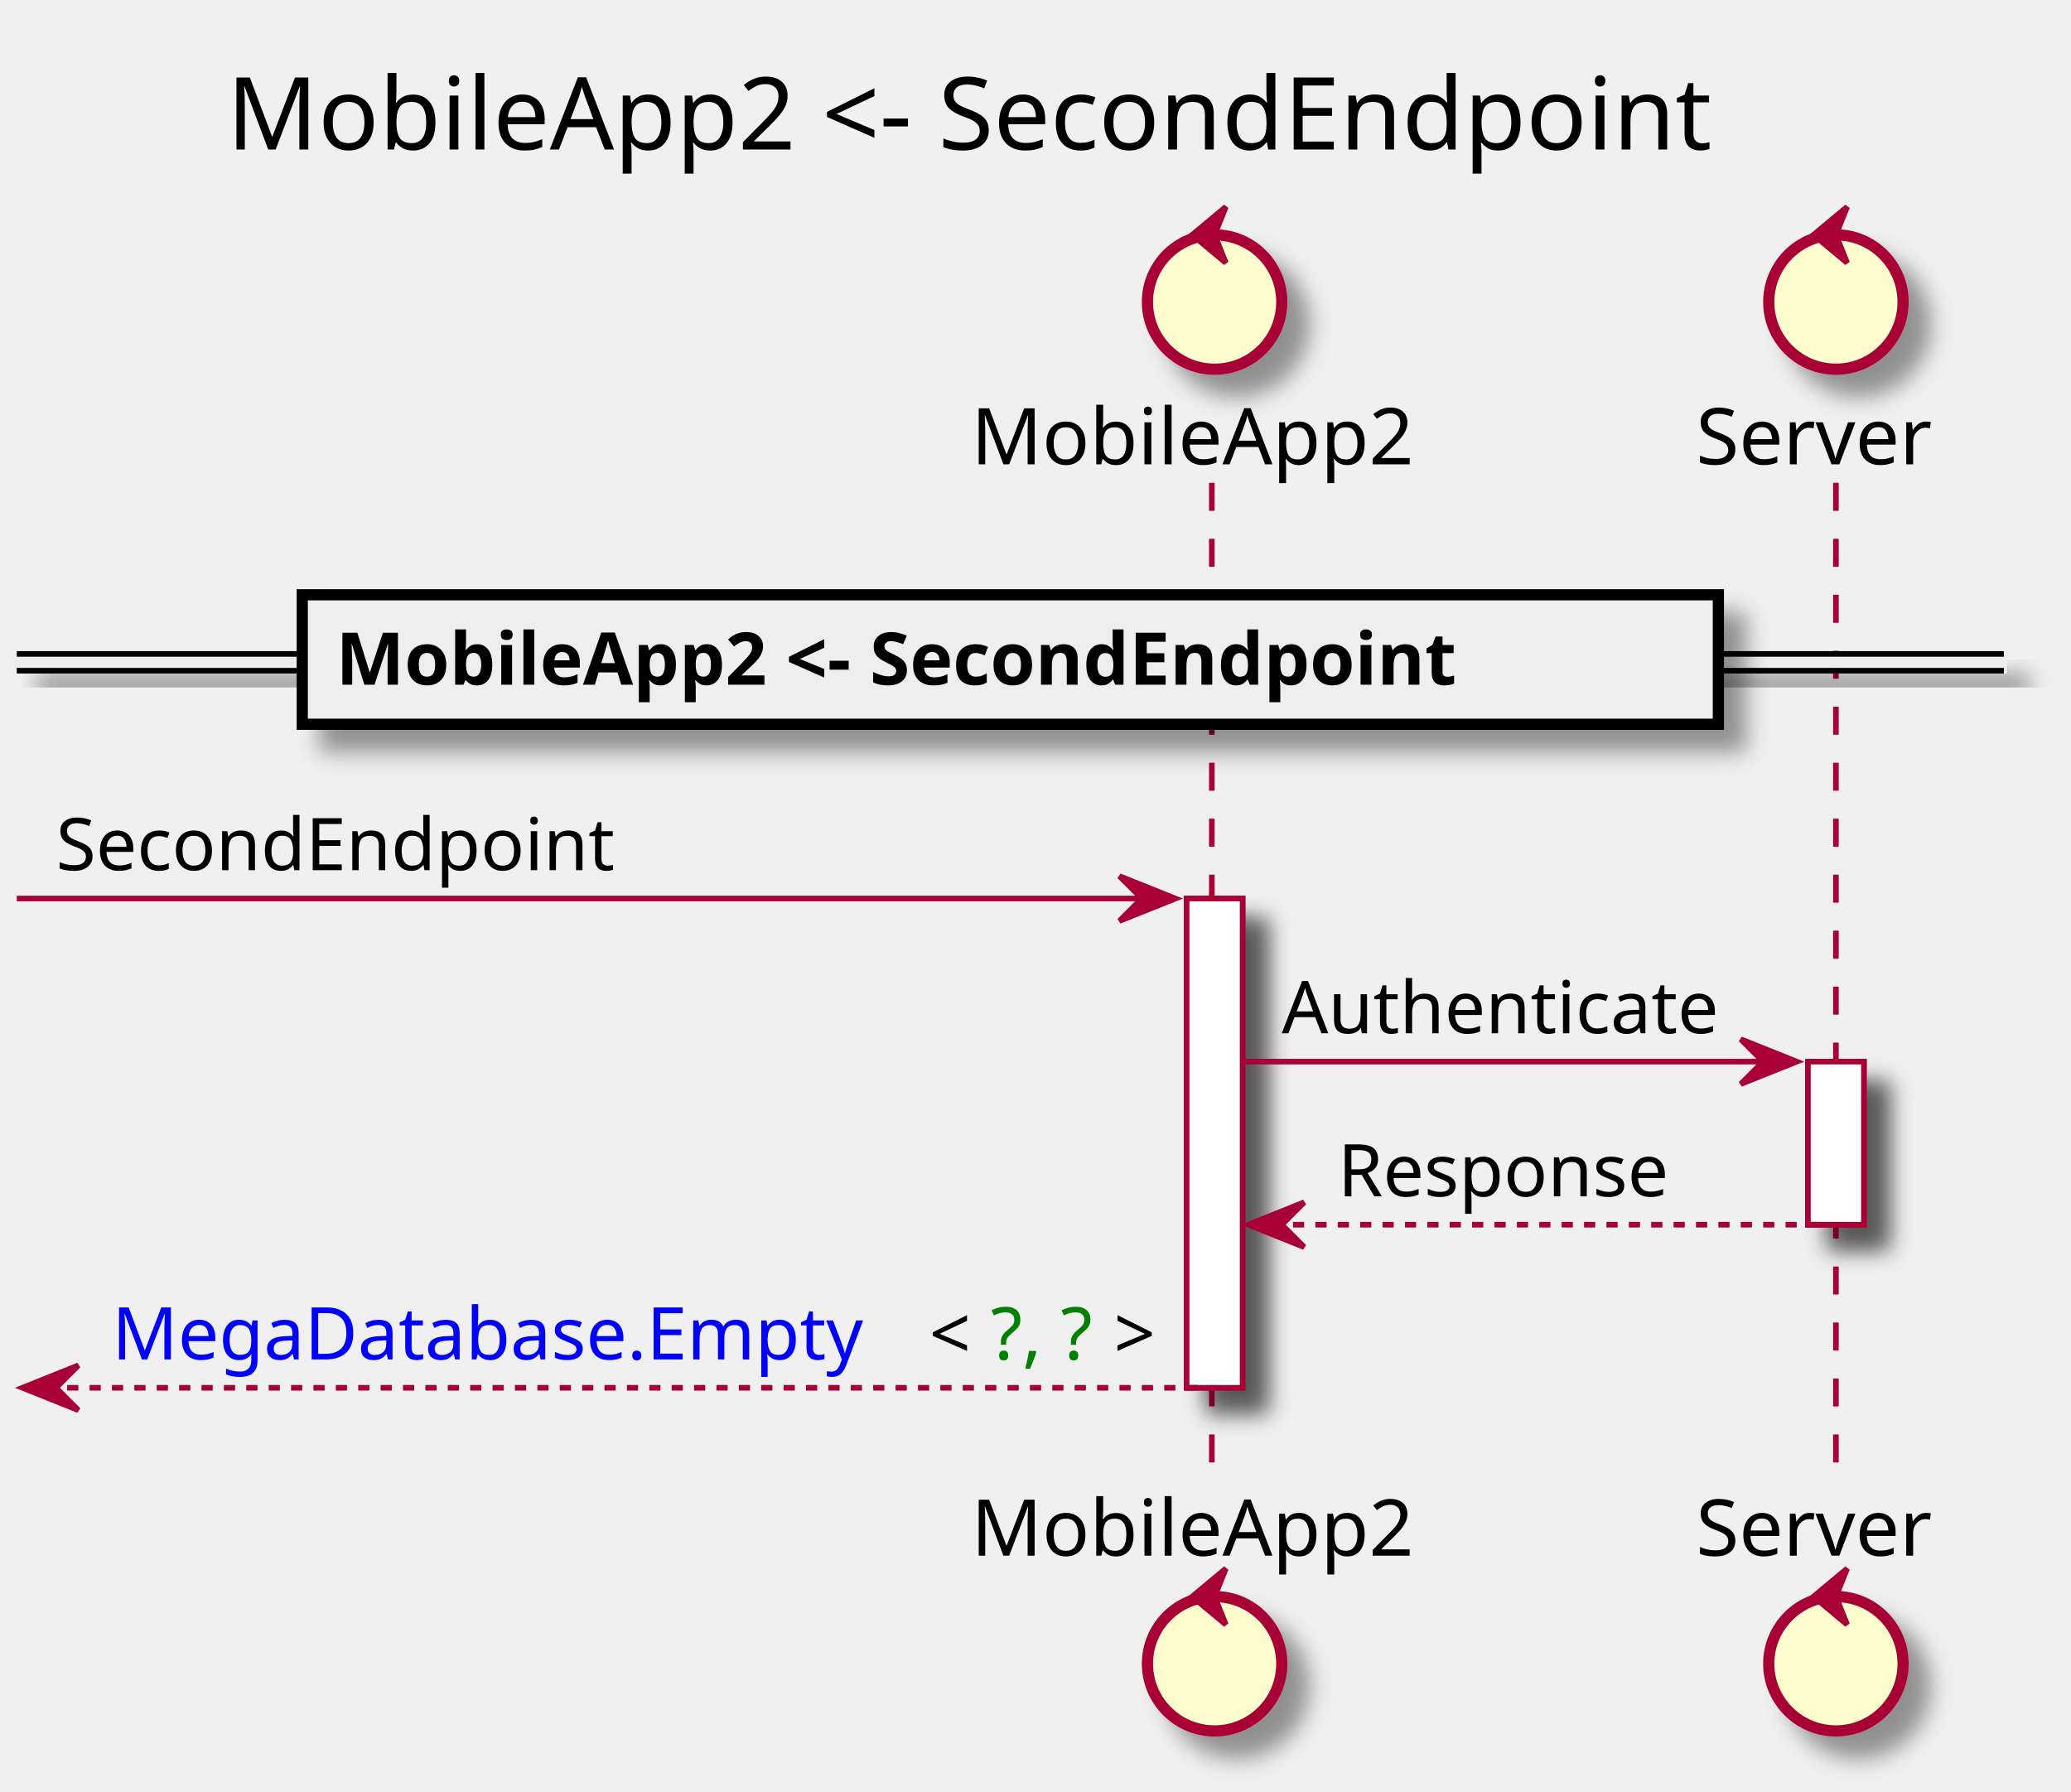
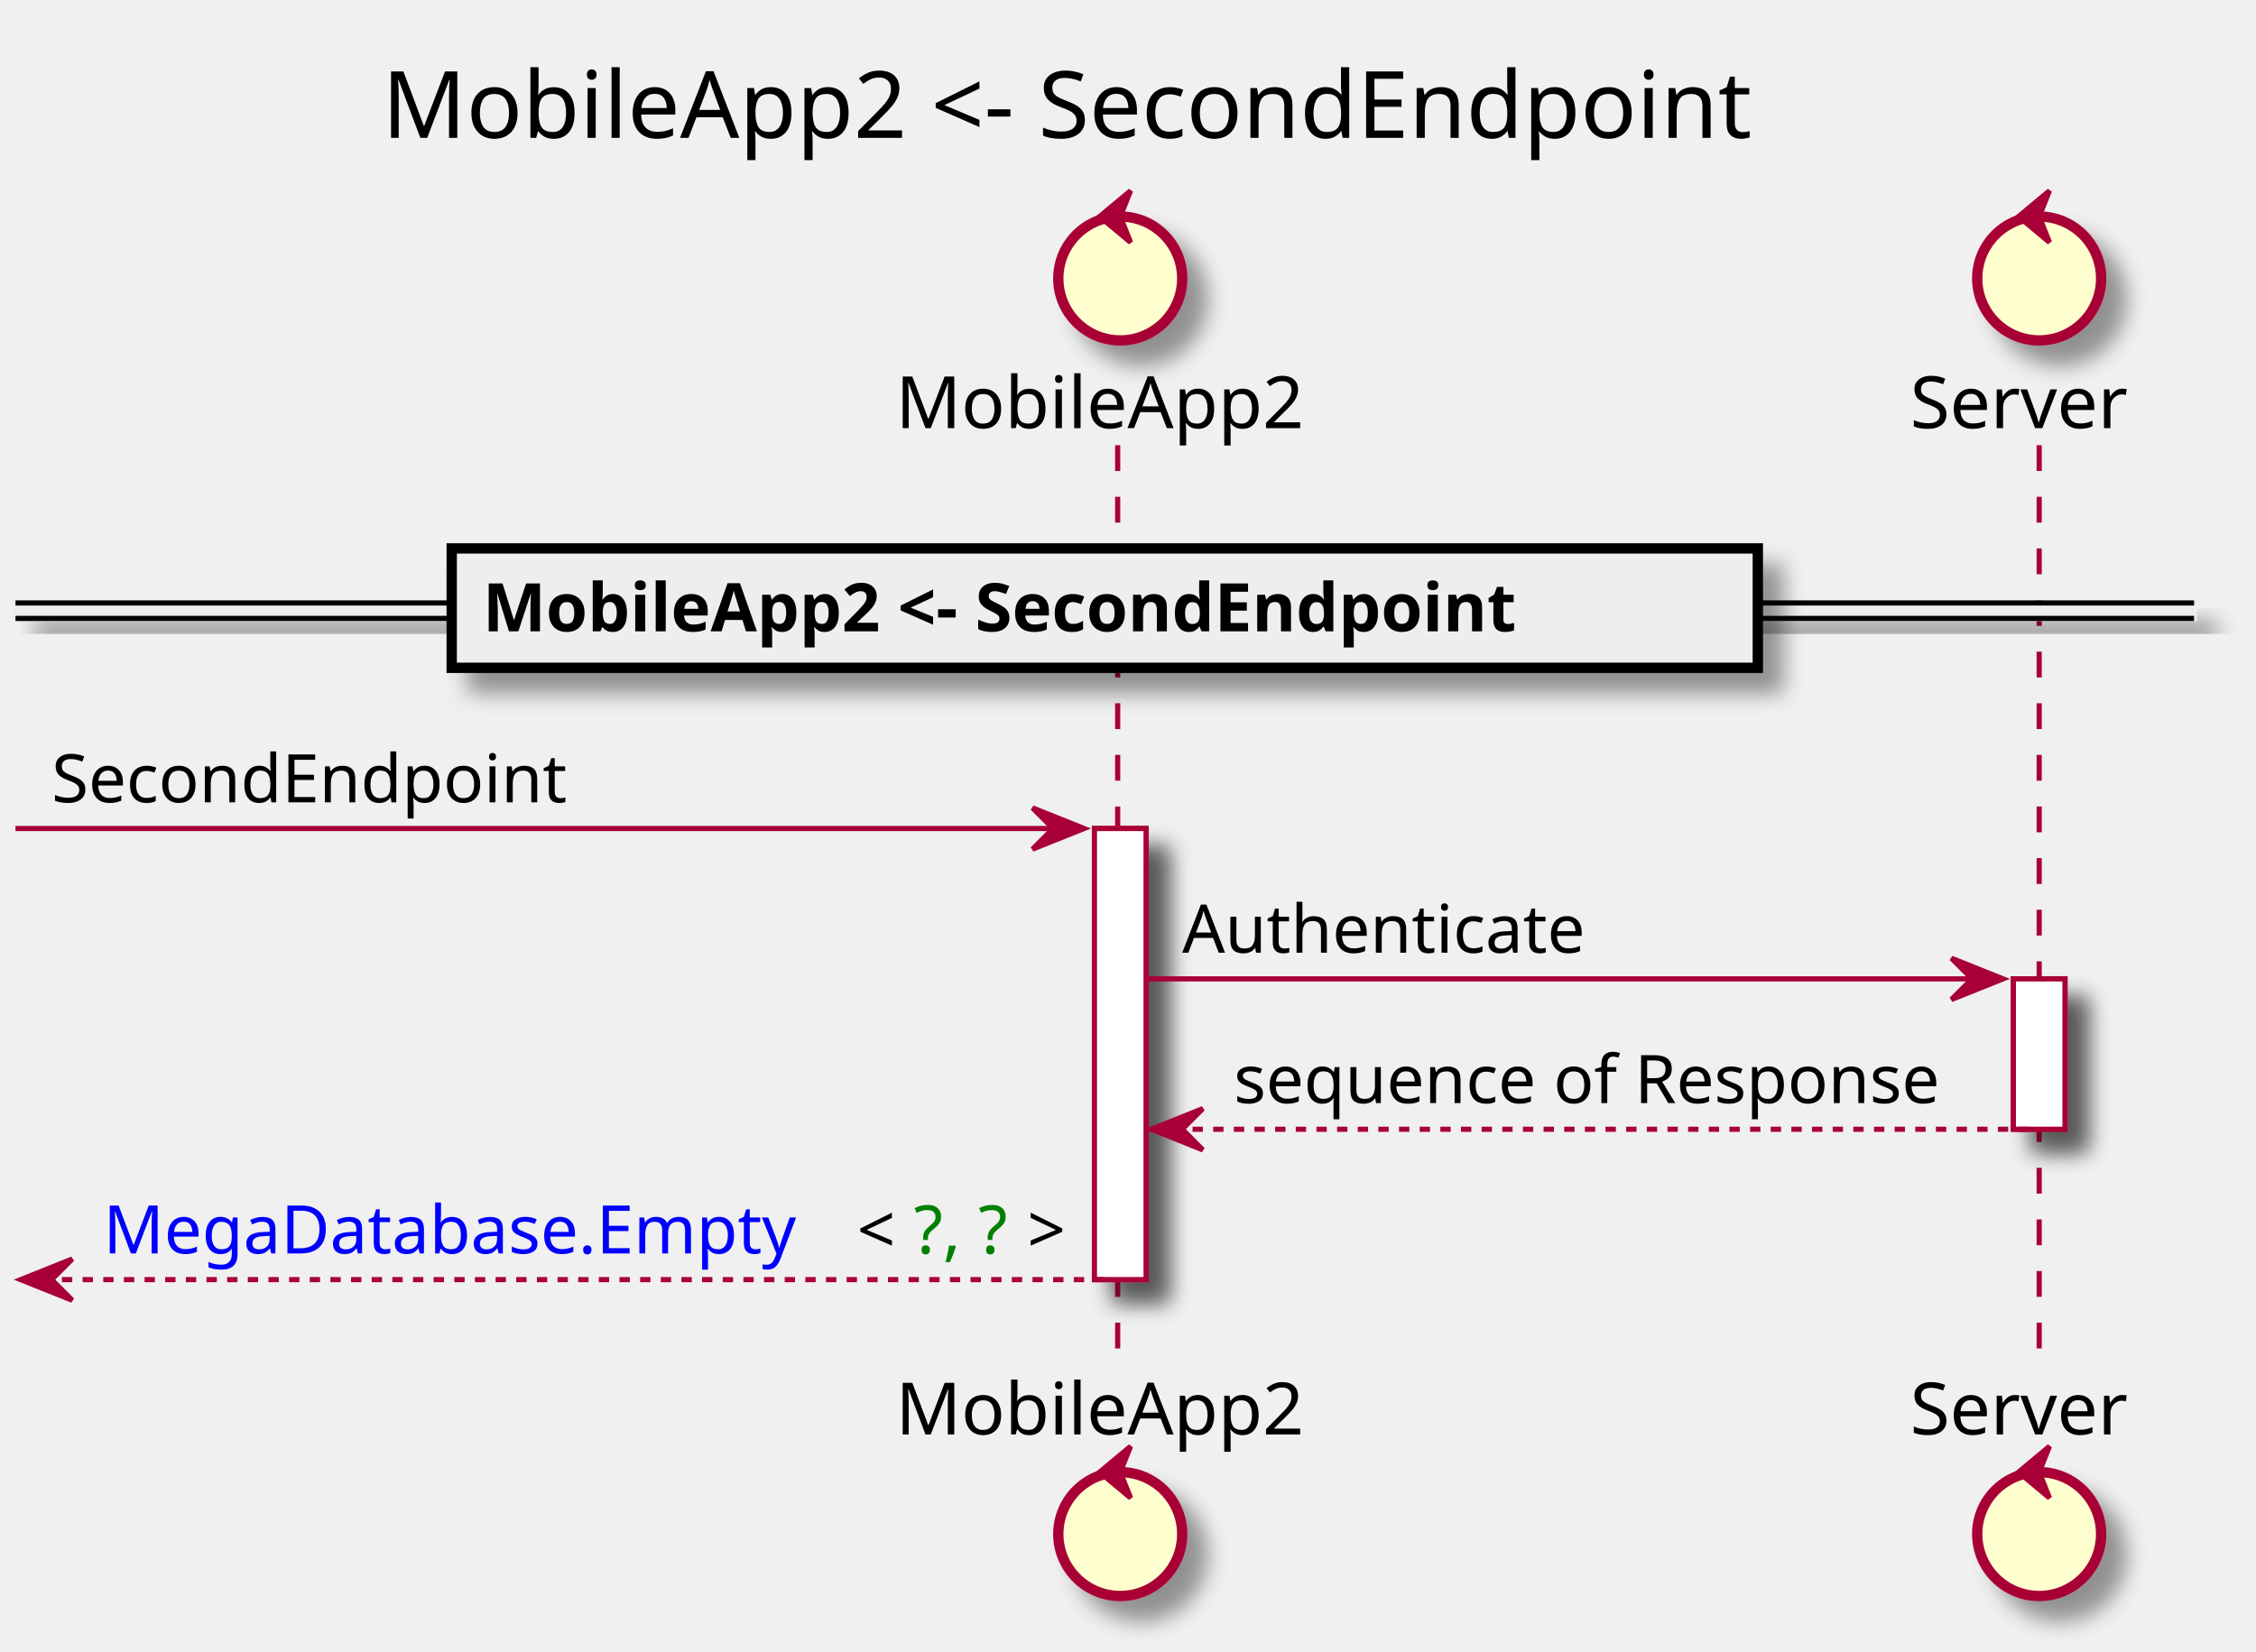
- <svg xmlns="http://www.w3.org/2000/svg" contentScriptType="application/ecmascript" contentStyleType="text/css" height="320px" preserveAspectRatio="none" style="width:370px;height:320px;" version="1.1" viewBox="0 0 370 320" width="370px" zoomAndPan="magnify">
+ <svg xmlns="http://www.w3.org/2000/svg" contentScriptType="application/ecmascript" contentStyleType="text/css" height="320px" preserveAspectRatio="none" style="width:437px;height:320px;" version="1.1" viewBox="0 0 437 320" width="437px" zoomAndPan="magnify">
  <defs>
-     <filter height="300%" id="fys70d8dbbfa3" width="300%" x="-1" y="-1">
+     <filter height="300%" id="f1hwqoj9sf1cwh" width="300%" x="-1" y="-1">
      <feGaussianBlur result="blurOut" stdDeviation="2.0" />
      <feColorMatrix in="blurOut" result="blurOut2" type="matrix" values="0 0 0 0 0 0 0 0 0 0 0 0 0 0 0 0 0 0 .4 0" />
      <feOffset dx="4.0" dy="4.0" in="blurOut2" result="blurOut3" />
      <feBlend in="SourceGraphic" in2="blurOut3" mode="normal" />
    </filter>
  </defs>
  <g>
-     <text fill="#000000" font-family="sans-serif" font-size="18" lengthAdjust="spacingAndGlyphs" textLength="280" x="40.5" y="26.708">MobileApp2 &lt;- SecondEndpoint</text>
-     <rect fill="#FFFFFF" filter="url(#fys70d8dbbfa3)" height="87.398" style="stroke: #A80036; stroke-width: 1.0;" width="10" x="212" y="160.516" />
-     <rect fill="#FFFFFF" filter="url(#fys70d8dbbfa3)" height="29.133" style="stroke: #A80036; stroke-width: 1.0;" width="10" x="323" y="189.648" />
+     <text fill="#000000" font-family="sans-serif" font-size="18" lengthAdjust="spacingAndGlyphs" textLength="280" x="74" y="26.708">MobileApp2 &lt;- SecondEndpoint</text>
+     <rect fill="#FFFFFF" filter="url(#f1hwqoj9sf1cwh)" height="87.398" style="stroke: #A80036; stroke-width: 1.0;" width="10" x="212" y="160.516" />
+     <rect fill="#FFFFFF" filter="url(#f1hwqoj9sf1cwh)" height="29.133" style="stroke: #A80036; stroke-width: 1.0;" width="10" x="390" y="189.648" />
    <line style="stroke: #A80036; stroke-width: 1.0; stroke-dasharray: 5.0,5.0;" x1="216.5" x2="216.5" y1="86.25" y2="265.914" />
-     <line style="stroke: #A80036; stroke-width: 1.0; stroke-dasharray: 5.0,5.0;" x1="328" x2="328" y1="86.25" y2="265.914" />
+     <line style="stroke: #A80036; stroke-width: 1.0; stroke-dasharray: 5.0,5.0;" x1="395" x2="395" y1="86.25" y2="265.914" />
    <text fill="#000000" font-family="sans-serif" font-size="14" lengthAdjust="spacingAndGlyphs" textLength="81" x="173.5" y="82.948">MobileApp2</text>
-     <ellipse cx="217" cy="53.953" fill="#FEFECE" filter="url(#fys70d8dbbfa3)" rx="12" ry="12" style="stroke: #A80036; stroke-width: 2.0;" />
+     <ellipse cx="217" cy="53.953" fill="#FEFECE" filter="url(#f1hwqoj9sf1cwh)" rx="12" ry="12" style="stroke: #A80036; stroke-width: 2.0;" />
    <polygon fill="#A80036" points="213,41.953,219,36.953,217,41.953,219,46.953,213,41.953" style="stroke: #A80036; stroke-width: 1.0;" />
    <text fill="#000000" font-family="sans-serif" font-size="14" lengthAdjust="spacingAndGlyphs" textLength="81" x="173.5" y="277.909">MobileApp2</text>
-     <ellipse cx="217" cy="297.211" fill="#FEFECE" filter="url(#fys70d8dbbfa3)" rx="12" ry="12" style="stroke: #A80036; stroke-width: 2.0;" />
+     <ellipse cx="217" cy="297.211" fill="#FEFECE" filter="url(#f1hwqoj9sf1cwh)" rx="12" ry="12" style="stroke: #A80036; stroke-width: 2.0;" />
    <polygon fill="#A80036" points="213,285.211,219,280.211,217,285.211,219,290.211,213,285.211" style="stroke: #A80036; stroke-width: 1.0;" />
-     <text fill="#000000" font-family="sans-serif" font-size="14" lengthAdjust="spacingAndGlyphs" textLength="44" x="303" y="82.948">Server</text>
-     <ellipse cx="328" cy="53.953" fill="#FEFECE" filter="url(#fys70d8dbbfa3)" rx="12" ry="12" style="stroke: #A80036; stroke-width: 2.0;" />
-     <polygon fill="#A80036" points="324,41.953,330,36.953,328,41.953,330,46.953,324,41.953" style="stroke: #A80036; stroke-width: 1.0;" />
-     <text fill="#000000" font-family="sans-serif" font-size="14" lengthAdjust="spacingAndGlyphs" textLength="44" x="303" y="277.909">Server</text>
-     <ellipse cx="328" cy="297.211" fill="#FEFECE" filter="url(#fys70d8dbbfa3)" rx="12" ry="12" style="stroke: #A80036; stroke-width: 2.0;" />
-     <polygon fill="#A80036" points="324,285.211,330,280.211,328,285.211,330,290.211,324,285.211" style="stroke: #A80036; stroke-width: 1.0;" />
-     <rect fill="#FFFFFF" filter="url(#fys70d8dbbfa3)" height="87.398" style="stroke: #A80036; stroke-width: 1.0;" width="10" x="212" y="160.516" />
-     <rect fill="#FFFFFF" filter="url(#fys70d8dbbfa3)" height="29.133" style="stroke: #A80036; stroke-width: 1.0;" width="10" x="323" y="189.648" />
-     <rect fill="#EEEEEE" filter="url(#fys70d8dbbfa3)" height="3" style="stroke: #EEEEEE; stroke-width: 1.0;" width="355" x="3" y="116.816" />
-     <line style="stroke: #000000; stroke-width: 1.0;" x1="3" x2="358" y1="116.816" y2="116.816" />
-     <line style="stroke: #000000; stroke-width: 1.0;" x1="3" x2="358" y1="119.816" y2="119.816" />
-     <rect fill="#EEEEEE" filter="url(#fys70d8dbbfa3)" height="23.133" style="stroke: #000000; stroke-width: 2.0;" width="253" x="54" y="106.25" />
-     <text fill="#000000" font-family="sans-serif" font-size="13" font-weight="bold" lengthAdjust="spacingAndGlyphs" textLength="234" x="60" y="122.317">MobileApp2 &lt;- SecondEndpoint</text>
+     <text fill="#000000" font-family="sans-serif" font-size="14" lengthAdjust="spacingAndGlyphs" textLength="44" x="370" y="82.948">Server</text>
+     <ellipse cx="395" cy="53.953" fill="#FEFECE" filter="url(#f1hwqoj9sf1cwh)" rx="12" ry="12" style="stroke: #A80036; stroke-width: 2.0;" />
+     <polygon fill="#A80036" points="391,41.953,397,36.953,395,41.953,397,46.953,391,41.953" style="stroke: #A80036; stroke-width: 1.0;" />
+     <text fill="#000000" font-family="sans-serif" font-size="14" lengthAdjust="spacingAndGlyphs" textLength="44" x="370" y="277.909">Server</text>
+     <ellipse cx="395" cy="297.211" fill="#FEFECE" filter="url(#f1hwqoj9sf1cwh)" rx="12" ry="12" style="stroke: #A80036; stroke-width: 2.0;" />
+     <polygon fill="#A80036" points="391,285.211,397,280.211,395,285.211,397,290.211,391,285.211" style="stroke: #A80036; stroke-width: 1.0;" />
+     <rect fill="#FFFFFF" filter="url(#f1hwqoj9sf1cwh)" height="87.398" style="stroke: #A80036; stroke-width: 1.0;" width="10" x="212" y="160.516" />
+     <rect fill="#FFFFFF" filter="url(#f1hwqoj9sf1cwh)" height="29.133" style="stroke: #A80036; stroke-width: 1.0;" width="10" x="390" y="189.648" />
+     <rect fill="#EEEEEE" filter="url(#f1hwqoj9sf1cwh)" height="3" style="stroke: #EEEEEE; stroke-width: 1.0;" width="422" x="3" y="116.816" />
+     <line style="stroke: #000000; stroke-width: 1.0;" x1="3" x2="425" y1="116.816" y2="116.816" />
+     <line style="stroke: #000000; stroke-width: 1.0;" x1="3" x2="425" y1="119.816" y2="119.816" />
+     <rect fill="#EEEEEE" filter="url(#f1hwqoj9sf1cwh)" height="23.133" style="stroke: #000000; stroke-width: 2.0;" width="253" x="87.5" y="106.25" />
+     <text fill="#000000" font-family="sans-serif" font-size="13" font-weight="bold" lengthAdjust="spacingAndGlyphs" textLength="234" x="93.5" y="122.317">MobileApp2 &lt;- SecondEndpoint</text>
    <polygon fill="#A80036" points="200,156.516,210,160.516,200,164.516,204,160.516" style="stroke: #A80036; stroke-width: 1.0;" />
    <line style="stroke: #A80036; stroke-width: 1.0;" x1="3" x2="206" y1="160.516" y2="160.516" />
    <text fill="#000000" font-family="sans-serif" font-size="13" lengthAdjust="spacingAndGlyphs" textLength="104" x="10" y="155.45">SecondEndpoint</text>
-     <polygon fill="#A80036" points="311,185.648,321,189.648,311,193.648,315,189.648" style="stroke: #A80036; stroke-width: 1.0;" />
-     <line style="stroke: #A80036; stroke-width: 1.0;" x1="222" x2="317" y1="189.648" y2="189.648" />
+     <polygon fill="#A80036" points="378,185.648,388,189.648,378,193.648,382,189.648" style="stroke: #A80036; stroke-width: 1.0;" />
+     <line style="stroke: #A80036; stroke-width: 1.0;" x1="222" x2="384" y1="189.648" y2="189.648" />
    <text fill="#000000" font-family="sans-serif" font-size="13" lengthAdjust="spacingAndGlyphs" textLength="82" x="229" y="184.583">Authenticate</text>
    <polygon fill="#A80036" points="233,214.781,223,218.781,233,222.781,229,218.781" style="stroke: #A80036; stroke-width: 1.0;" />
-     <line style="stroke: #A80036; stroke-width: 1.0; stroke-dasharray: 2.0,2.0;" x1="227" x2="327" y1="218.781" y2="218.781" />
-     <text fill="#000000" font-family="sans-serif" font-size="13" lengthAdjust="spacingAndGlyphs" textLength="62" x="239" y="213.715">Response</text>
+     <line style="stroke: #A80036; stroke-width: 1.0; stroke-dasharray: 2.0,2.0;" x1="227" x2="394" y1="218.781" y2="218.781" />
+     <text fill="#000000" font-family="sans-serif" font-size="13" lengthAdjust="spacingAndGlyphs" textLength="144" x="239" y="213.715">sequence of Response</text>
    <polygon fill="#A80036" points="14,243.914,4,247.914,14,251.914,10,247.914" style="stroke: #A80036; stroke-width: 1.0;" />
    <line style="stroke: #A80036; stroke-width: 1.0; stroke-dasharray: 2.0,2.0;" x1="8" x2="216" y1="247.914" y2="247.914" />
    <text fill="#0000FF" font-family="sans-serif" font-size="13" lengthAdjust="spacingAndGlyphs" textLength="142" x="20" y="242.848">MegaDatabase.Empty</text>
    <text fill="#000000" font-family="sans-serif" font-size="13" lengthAdjust="spacingAndGlyphs" textLength="11" x="166" y="242.848">&lt;</text>
    <text fill="#008000" font-family="sans-serif" font-size="13" lengthAdjust="spacingAndGlyphs" textLength="22" x="177" y="242.848">?, ?</text>
    <text fill="#000000" font-family="sans-serif" font-size="13" lengthAdjust="spacingAndGlyphs" textLength="11" x="199" y="242.848">&gt;</text>
  </g>
</svg>
